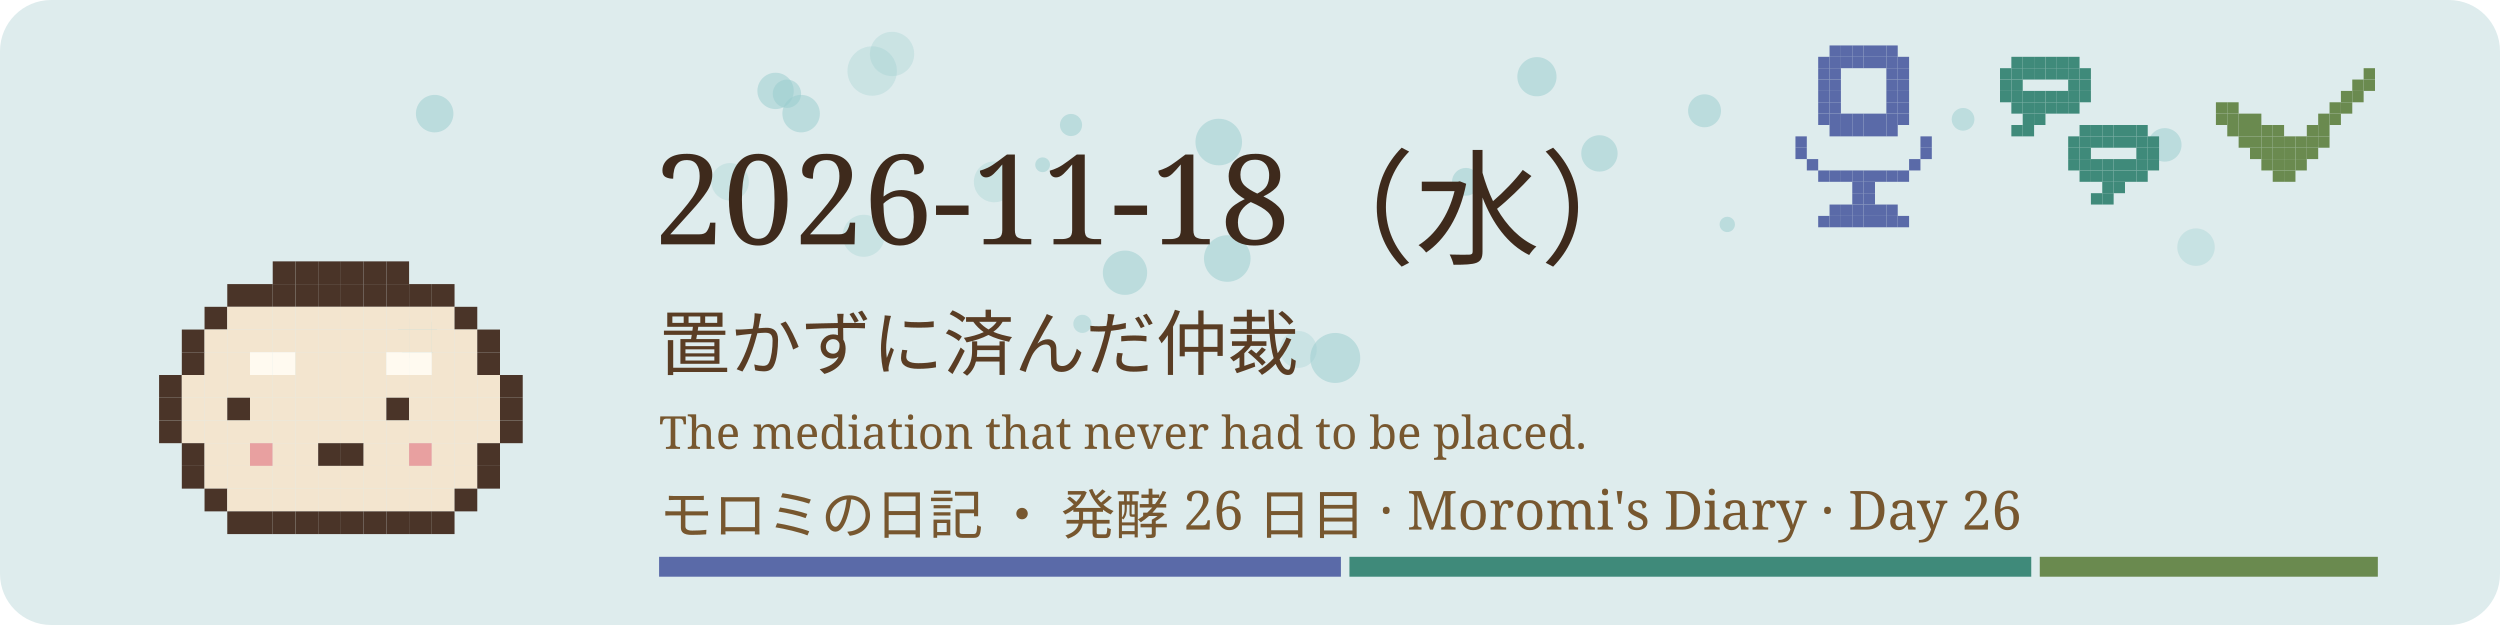
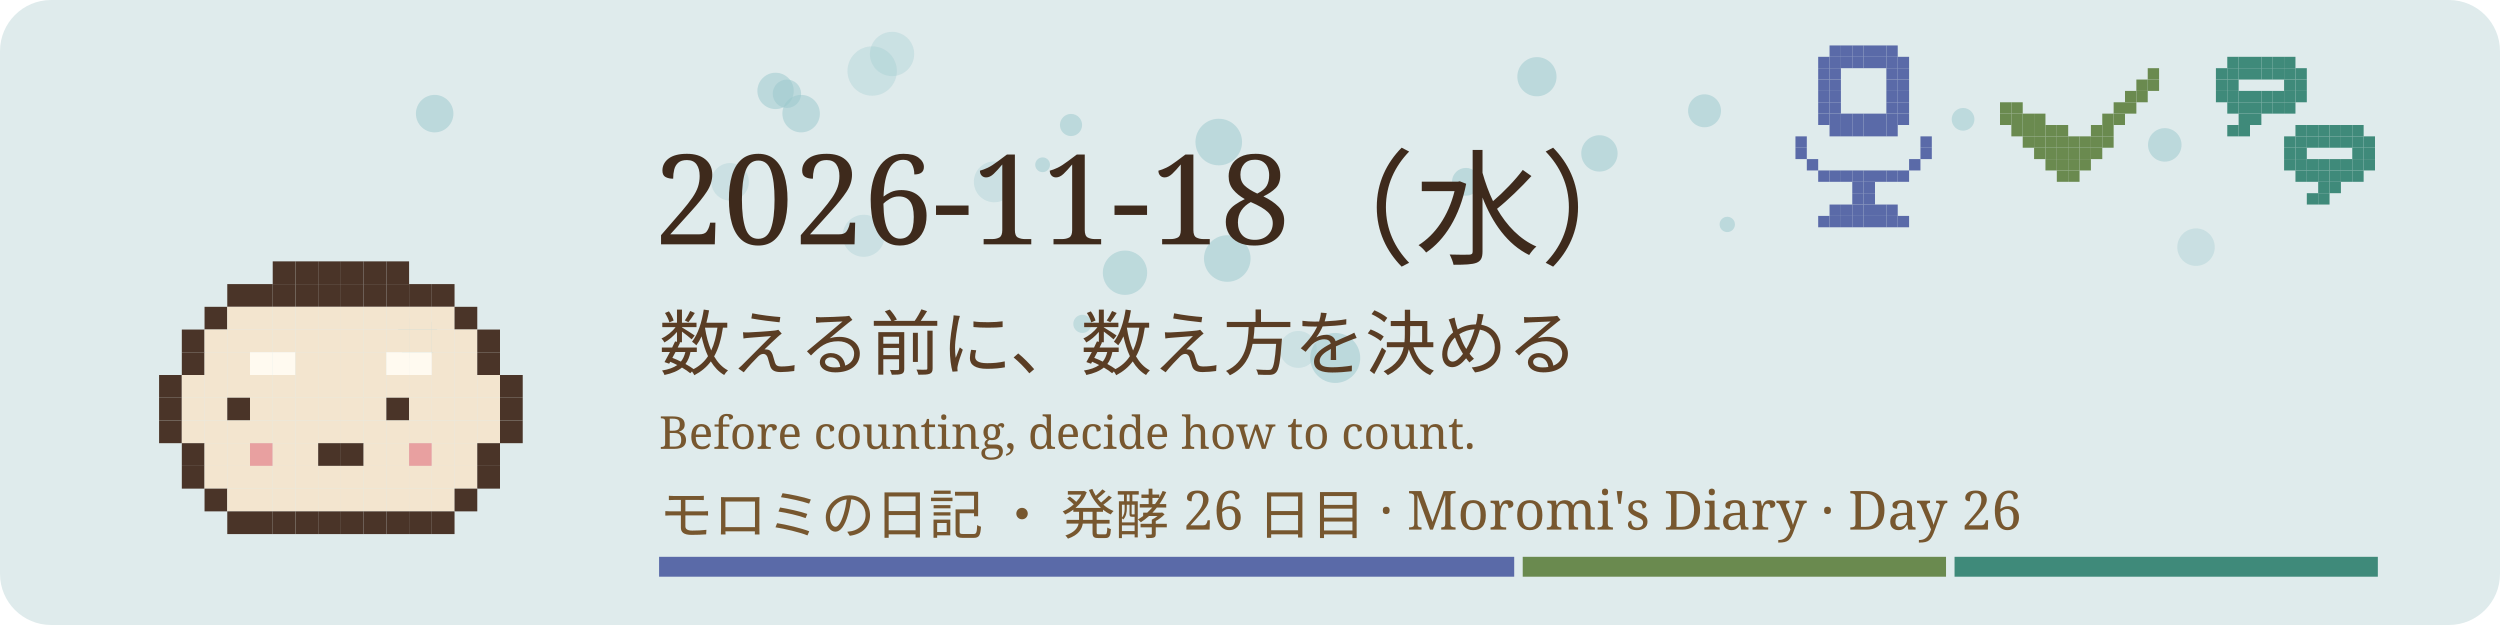
<svg xmlns="http://www.w3.org/2000/svg" width="880" height="220" viewBox="0 0 880 220">
-   <rect width="880" height="220" rx="18" fill="#deeced" />
-   <circle cx="147" cy="119" r="7.5" fill="#98cccd" opacity="0.50" />
-   <circle cx="762" cy="51" r="5.9" fill="#98cccd" opacity="0.50" />
-   <circle cx="396" cy="96" r="7.8" fill="#98cccd" opacity="0.49" />
-   <circle cx="381" cy="114" r="3.2" fill="#98cccd" opacity="0.43" />
-   <circle cx="273" cy="32" r="6.4" fill="#98cccd" opacity="0.50" />
-   <circle cx="304" cy="83" r="7.4" fill="#98cccd" opacity="0.30" />
-   <circle cx="563" cy="54" r="6.4" fill="#98cccd" opacity="0.50" />
-   <circle cx="307" cy="25" r="8.7" fill="#98cccd" opacity="0.29" />
-   <circle cx="691" cy="42" r="4.0" fill="#98cccd" opacity="0.48" />
-   <circle cx="367" cy="58" r="2.6" fill="#98cccd" opacity="0.50" />
-   <circle cx="608" cy="79" r="2.7" fill="#98cccd" opacity="0.50" />
-   <circle cx="153" cy="40" r="6.6" fill="#98cccd" opacity="0.50" />
-   <circle cx="314" cy="19" r="7.8" fill="#98cccd" opacity="0.29" />
-   <circle cx="282" cy="40" r="6.6" fill="#98cccd" opacity="0.50" />
-   <circle cx="257" cy="64" r="6.6" fill="#98cccd" opacity="0.30" />
-   <circle cx="277" cy="33" r="5.0" fill="#98cccd" opacity="0.50" />
-   <circle cx="773" cy="87" r="6.6" fill="#98cccd" opacity="0.32" />
-   <circle cx="350" cy="64" r="7.2" fill="#98cccd" opacity="0.30" />
-   <circle cx="516" cy="64" r="4.9" fill="#98cccd" opacity="0.50" />
-   <circle cx="429" cy="50" r="8.2" fill="#98cccd" opacity="0.50" />
-   <circle cx="541" cy="27" r="6.9" fill="#98cccd" opacity="0.50" />
-   <circle cx="377" cy="44" r="3.9" fill="#98cccd" opacity="0.50" />
-   <circle cx="600" cy="39" r="5.8" fill="#98cccd" opacity="0.50" />
-   <circle cx="457" cy="123" r="6.5" fill="#98cccd" opacity="0.28" />
-   <circle cx="470" cy="126" r="8.8" fill="#98cccd" opacity="0.50" />
-   <circle cx="432" cy="91" r="8.2" fill="#98cccd" opacity="0.50" />
+   <rect width="880" height="220" rx="18" fill="#dfebec" />
+   <circle cx="147" cy="119" r="7.5" fill="#99c7cc" opacity="0.50" />
+   <circle cx="762" cy="51" r="5.9" fill="#99c7cc" opacity="0.50" />
+   <circle cx="396" cy="96" r="7.8" fill="#99c7cc" opacity="0.49" />
+   <circle cx="381" cy="114" r="3.2" fill="#99c7cc" opacity="0.43" />
+   <circle cx="273" cy="32" r="6.4" fill="#99c7cc" opacity="0.50" />
+   <circle cx="304" cy="83" r="7.4" fill="#99c7cc" opacity="0.30" />
+   <circle cx="563" cy="54" r="6.4" fill="#99c7cc" opacity="0.50" />
+   <circle cx="307" cy="25" r="8.7" fill="#99c7cc" opacity="0.29" />
+   <circle cx="691" cy="42" r="4.0" fill="#99c7cc" opacity="0.48" />
+   <circle cx="367" cy="58" r="2.6" fill="#99c7cc" opacity="0.50" />
+   <circle cx="608" cy="79" r="2.7" fill="#99c7cc" opacity="0.50" />
+   <circle cx="153" cy="40" r="6.6" fill="#99c7cc" opacity="0.50" />
+   <circle cx="314" cy="19" r="7.8" fill="#99c7cc" opacity="0.29" />
+   <circle cx="282" cy="40" r="6.6" fill="#99c7cc" opacity="0.50" />
+   <circle cx="257" cy="64" r="6.6" fill="#99c7cc" opacity="0.30" />
+   <circle cx="277" cy="33" r="5.0" fill="#99c7cc" opacity="0.50" />
+   <circle cx="773" cy="87" r="6.6" fill="#99c7cc" opacity="0.32" />
+   <circle cx="350" cy="64" r="7.2" fill="#99c7cc" opacity="0.30" />
+   <circle cx="516" cy="64" r="4.9" fill="#99c7cc" opacity="0.50" />
+   <circle cx="429" cy="50" r="8.2" fill="#99c7cc" opacity="0.50" />
+   <circle cx="541" cy="27" r="6.9" fill="#99c7cc" opacity="0.50" />
+   <circle cx="377" cy="44" r="3.9" fill="#99c7cc" opacity="0.50" />
+   <circle cx="600" cy="39" r="5.8" fill="#99c7cc" opacity="0.50" />
+   <circle cx="457" cy="123" r="6.5" fill="#99c7cc" opacity="0.28" />
+   <circle cx="470" cy="126" r="8.8" fill="#99c7cc" opacity="0.50" />
+   <circle cx="432" cy="91" r="8.2" fill="#99c7cc" opacity="0.50" />
  <rect x="644" y="16" width="4" height="4" fill="#5a6aa8" />
  <rect x="648" y="16" width="4" height="4" fill="#5a6aa8" />
  <rect x="652" y="16" width="4" height="4" fill="#5a6aa8" />
  <rect x="656" y="16" width="4" height="4" fill="#5a6aa8" />
  <rect x="660" y="16" width="4" height="4" fill="#5a6aa8" />
  <rect x="664" y="16" width="4" height="4" fill="#5a6aa8" />
  <rect x="640" y="20" width="4" height="4" fill="#5a6aa8" />
  <rect x="644" y="20" width="4" height="4" fill="#5a6aa8" />
  <rect x="648" y="20" width="4" height="4" fill="#5a6aa8" />
  <rect x="652" y="20" width="4" height="4" fill="#5a6aa8" />
  <rect x="656" y="20" width="4" height="4" fill="#5a6aa8" />
  <rect x="660" y="20" width="4" height="4" fill="#5a6aa8" />
  <rect x="664" y="20" width="4" height="4" fill="#5a6aa8" />
  <rect x="668" y="20" width="4" height="4" fill="#5a6aa8" />
  <rect x="640" y="24" width="4" height="4" fill="#5a6aa8" />
  <rect x="644" y="24" width="4" height="4" fill="#5a6aa8" />
  <rect x="664" y="24" width="4" height="4" fill="#5a6aa8" />
  <rect x="668" y="24" width="4" height="4" fill="#5a6aa8" />
  <rect x="640" y="28" width="4" height="4" fill="#5a6aa8" />
  <rect x="644" y="28" width="4" height="4" fill="#5a6aa8" />
  <rect x="664" y="28" width="4" height="4" fill="#5a6aa8" />
  <rect x="668" y="28" width="4" height="4" fill="#5a6aa8" />
  <rect x="640" y="32" width="4" height="4" fill="#5a6aa8" />
  <rect x="644" y="32" width="4" height="4" fill="#5a6aa8" />
  <rect x="664" y="32" width="4" height="4" fill="#5a6aa8" />
  <rect x="668" y="32" width="4" height="4" fill="#5a6aa8" />
  <rect x="640" y="36" width="4" height="4" fill="#5a6aa8" />
  <rect x="644" y="36" width="4" height="4" fill="#5a6aa8" />
  <rect x="664" y="36" width="4" height="4" fill="#5a6aa8" />
  <rect x="668" y="36" width="4" height="4" fill="#5a6aa8" />
  <rect x="640" y="40" width="4" height="4" fill="#5a6aa8" />
  <rect x="644" y="40" width="4" height="4" fill="#5a6aa8" />
  <rect x="648" y="40" width="4" height="4" fill="#5a6aa8" />
  <rect x="652" y="40" width="4" height="4" fill="#5a6aa8" />
  <rect x="656" y="40" width="4" height="4" fill="#5a6aa8" />
  <rect x="660" y="40" width="4" height="4" fill="#5a6aa8" />
  <rect x="664" y="40" width="4" height="4" fill="#5a6aa8" />
  <rect x="668" y="40" width="4" height="4" fill="#5a6aa8" />
  <rect x="644" y="44" width="4" height="4" fill="#5a6aa8" />
  <rect x="648" y="44" width="4" height="4" fill="#5a6aa8" />
  <rect x="652" y="44" width="4" height="4" fill="#5a6aa8" />
  <rect x="656" y="44" width="4" height="4" fill="#5a6aa8" />
  <rect x="660" y="44" width="4" height="4" fill="#5a6aa8" />
  <rect x="664" y="44" width="4" height="4" fill="#5a6aa8" />
  <rect x="632" y="48" width="4" height="4" fill="#5a6aa8" />
  <rect x="676" y="48" width="4" height="4" fill="#5a6aa8" />
  <rect x="632" y="52" width="4" height="4" fill="#5a6aa8" />
  <rect x="676" y="52" width="4" height="4" fill="#5a6aa8" />
  <rect x="636" y="56" width="4" height="4" fill="#5a6aa8" />
  <rect x="672" y="56" width="4" height="4" fill="#5a6aa8" />
  <rect x="640" y="60" width="4" height="4" fill="#5a6aa8" />
  <rect x="644" y="60" width="4" height="4" fill="#5a6aa8" />
  <rect x="648" y="60" width="4" height="4" fill="#5a6aa8" />
  <rect x="652" y="60" width="4" height="4" fill="#5a6aa8" />
  <rect x="656" y="60" width="4" height="4" fill="#5a6aa8" />
  <rect x="660" y="60" width="4" height="4" fill="#5a6aa8" />
  <rect x="664" y="60" width="4" height="4" fill="#5a6aa8" />
  <rect x="668" y="60" width="4" height="4" fill="#5a6aa8" />
  <rect x="652" y="64" width="4" height="4" fill="#5a6aa8" />
  <rect x="656" y="64" width="4" height="4" fill="#5a6aa8" />
  <rect x="652" y="68" width="4" height="4" fill="#5a6aa8" />
  <rect x="656" y="68" width="4" height="4" fill="#5a6aa8" />
  <rect x="644" y="72" width="4" height="4" fill="#5a6aa8" />
  <rect x="648" y="72" width="4" height="4" fill="#5a6aa8" />
  <rect x="652" y="72" width="4" height="4" fill="#5a6aa8" />
  <rect x="656" y="72" width="4" height="4" fill="#5a6aa8" />
  <rect x="660" y="72" width="4" height="4" fill="#5a6aa8" />
  <rect x="664" y="72" width="4" height="4" fill="#5a6aa8" />
  <rect x="640" y="76" width="4" height="4" fill="#5a6aa8" />
  <rect x="644" y="76" width="4" height="4" fill="#5a6aa8" />
  <rect x="648" y="76" width="4" height="4" fill="#5a6aa8" />
  <rect x="652" y="76" width="4" height="4" fill="#5a6aa8" />
  <rect x="656" y="76" width="4" height="4" fill="#5a6aa8" />
  <rect x="660" y="76" width="4" height="4" fill="#5a6aa8" />
  <rect x="664" y="76" width="4" height="4" fill="#5a6aa8" />
  <rect x="668" y="76" width="4" height="4" fill="#5a6aa8" />
-   <rect x="708" y="20" width="4" height="4" fill="#3f8a7a" />
-   <rect x="712" y="20" width="4" height="4" fill="#3f8a7a" />
-   <rect x="716" y="20" width="4" height="4" fill="#3f8a7a" />
-   <rect x="720" y="20" width="4" height="4" fill="#3f8a7a" />
-   <rect x="724" y="20" width="4" height="4" fill="#3f8a7a" />
-   <rect x="728" y="20" width="4" height="4" fill="#3f8a7a" />
-   <rect x="704" y="24" width="4" height="4" fill="#3f8a7a" />
-   <rect x="708" y="24" width="4" height="4" fill="#3f8a7a" />
-   <rect x="712" y="24" width="4" height="4" fill="#3f8a7a" />
-   <rect x="716" y="24" width="4" height="4" fill="#3f8a7a" />
-   <rect x="720" y="24" width="4" height="4" fill="#3f8a7a" />
-   <rect x="724" y="24" width="4" height="4" fill="#3f8a7a" />
-   <rect x="728" y="24" width="4" height="4" fill="#3f8a7a" />
-   <rect x="732" y="24" width="4" height="4" fill="#3f8a7a" />
-   <rect x="704" y="28" width="4" height="4" fill="#3f8a7a" />
-   <rect x="708" y="28" width="4" height="4" fill="#3f8a7a" />
-   <rect x="728" y="28" width="4" height="4" fill="#3f8a7a" />
-   <rect x="732" y="28" width="4" height="4" fill="#3f8a7a" />
-   <rect x="704" y="32" width="4" height="4" fill="#3f8a7a" />
-   <rect x="708" y="32" width="4" height="4" fill="#3f8a7a" />
-   <rect x="712" y="32" width="4" height="4" fill="#3f8a7a" />
-   <rect x="716" y="32" width="4" height="4" fill="#3f8a7a" />
-   <rect x="720" y="32" width="4" height="4" fill="#3f8a7a" />
-   <rect x="724" y="32" width="4" height="4" fill="#3f8a7a" />
-   <rect x="728" y="32" width="4" height="4" fill="#3f8a7a" />
-   <rect x="732" y="32" width="4" height="4" fill="#3f8a7a" />
-   <rect x="708" y="36" width="4" height="4" fill="#3f8a7a" />
-   <rect x="712" y="36" width="4" height="4" fill="#3f8a7a" />
-   <rect x="716" y="36" width="4" height="4" fill="#3f8a7a" />
-   <rect x="720" y="36" width="4" height="4" fill="#3f8a7a" />
-   <rect x="724" y="36" width="4" height="4" fill="#3f8a7a" />
-   <rect x="728" y="36" width="4" height="4" fill="#3f8a7a" />
-   <rect x="712" y="40" width="4" height="4" fill="#3f8a7a" />
-   <rect x="716" y="40" width="4" height="4" fill="#3f8a7a" />
-   <rect x="708" y="44" width="4" height="4" fill="#3f8a7a" />
-   <rect x="712" y="44" width="4" height="4" fill="#3f8a7a" />
-   <rect x="732" y="44" width="4" height="4" fill="#3f8a7a" />
-   <rect x="736" y="44" width="4" height="4" fill="#3f8a7a" />
-   <rect x="740" y="44" width="4" height="4" fill="#3f8a7a" />
-   <rect x="744" y="44" width="4" height="4" fill="#3f8a7a" />
-   <rect x="748" y="44" width="4" height="4" fill="#3f8a7a" />
-   <rect x="752" y="44" width="4" height="4" fill="#3f8a7a" />
-   <rect x="728" y="48" width="4" height="4" fill="#3f8a7a" />
-   <rect x="732" y="48" width="4" height="4" fill="#3f8a7a" />
-   <rect x="736" y="48" width="4" height="4" fill="#3f8a7a" />
-   <rect x="740" y="48" width="4" height="4" fill="#3f8a7a" />
-   <rect x="744" y="48" width="4" height="4" fill="#3f8a7a" />
-   <rect x="748" y="48" width="4" height="4" fill="#3f8a7a" />
-   <rect x="752" y="48" width="4" height="4" fill="#3f8a7a" />
-   <rect x="756" y="48" width="4" height="4" fill="#3f8a7a" />
-   <rect x="728" y="52" width="4" height="4" fill="#3f8a7a" />
-   <rect x="732" y="52" width="4" height="4" fill="#3f8a7a" />
-   <rect x="752" y="52" width="4" height="4" fill="#3f8a7a" />
-   <rect x="756" y="52" width="4" height="4" fill="#3f8a7a" />
-   <rect x="728" y="56" width="4" height="4" fill="#3f8a7a" />
-   <rect x="732" y="56" width="4" height="4" fill="#3f8a7a" />
-   <rect x="736" y="56" width="4" height="4" fill="#3f8a7a" />
-   <rect x="740" y="56" width="4" height="4" fill="#3f8a7a" />
-   <rect x="744" y="56" width="4" height="4" fill="#3f8a7a" />
-   <rect x="748" y="56" width="4" height="4" fill="#3f8a7a" />
-   <rect x="752" y="56" width="4" height="4" fill="#3f8a7a" />
-   <rect x="756" y="56" width="4" height="4" fill="#3f8a7a" />
-   <rect x="732" y="60" width="4" height="4" fill="#3f8a7a" />
-   <rect x="736" y="60" width="4" height="4" fill="#3f8a7a" />
-   <rect x="740" y="60" width="4" height="4" fill="#3f8a7a" />
-   <rect x="744" y="60" width="4" height="4" fill="#3f8a7a" />
-   <rect x="748" y="60" width="4" height="4" fill="#3f8a7a" />
-   <rect x="752" y="60" width="4" height="4" fill="#3f8a7a" />
-   <rect x="740" y="64" width="4" height="4" fill="#3f8a7a" />
-   <rect x="744" y="64" width="4" height="4" fill="#3f8a7a" />
-   <rect x="736" y="68" width="4" height="4" fill="#3f8a7a" />
-   <rect x="740" y="68" width="4" height="4" fill="#3f8a7a" />
-   <rect x="832" y="24" width="4" height="4" fill="#6a8a4f" />
-   <rect x="828" y="28" width="4" height="4" fill="#6a8a4f" />
-   <rect x="832" y="28" width="4" height="4" fill="#6a8a4f" />
-   <rect x="824" y="32" width="4" height="4" fill="#6a8a4f" />
-   <rect x="828" y="32" width="4" height="4" fill="#6a8a4f" />
-   <rect x="780" y="36" width="4" height="4" fill="#6a8a4f" />
-   <rect x="784" y="36" width="4" height="4" fill="#6a8a4f" />
-   <rect x="820" y="36" width="4" height="4" fill="#6a8a4f" />
-   <rect x="824" y="36" width="4" height="4" fill="#6a8a4f" />
-   <rect x="780" y="40" width="4" height="4" fill="#6a8a4f" />
-   <rect x="784" y="40" width="4" height="4" fill="#6a8a4f" />
-   <rect x="788" y="40" width="4" height="4" fill="#6a8a4f" />
-   <rect x="792" y="40" width="4" height="4" fill="#6a8a4f" />
-   <rect x="816" y="40" width="4" height="4" fill="#6a8a4f" />
-   <rect x="820" y="40" width="4" height="4" fill="#6a8a4f" />
-   <rect x="784" y="44" width="4" height="4" fill="#6a8a4f" />
-   <rect x="788" y="44" width="4" height="4" fill="#6a8a4f" />
-   <rect x="792" y="44" width="4" height="4" fill="#6a8a4f" />
-   <rect x="796" y="44" width="4" height="4" fill="#6a8a4f" />
-   <rect x="800" y="44" width="4" height="4" fill="#6a8a4f" />
-   <rect x="812" y="44" width="4" height="4" fill="#6a8a4f" />
-   <rect x="816" y="44" width="4" height="4" fill="#6a8a4f" />
-   <rect x="788" y="48" width="4" height="4" fill="#6a8a4f" />
-   <rect x="792" y="48" width="4" height="4" fill="#6a8a4f" />
-   <rect x="796" y="48" width="4" height="4" fill="#6a8a4f" />
-   <rect x="800" y="48" width="4" height="4" fill="#6a8a4f" />
-   <rect x="804" y="48" width="4" height="4" fill="#6a8a4f" />
-   <rect x="808" y="48" width="4" height="4" fill="#6a8a4f" />
-   <rect x="812" y="48" width="4" height="4" fill="#6a8a4f" />
-   <rect x="816" y="48" width="4" height="4" fill="#6a8a4f" />
-   <rect x="792" y="52" width="4" height="4" fill="#6a8a4f" />
-   <rect x="796" y="52" width="4" height="4" fill="#6a8a4f" />
-   <rect x="800" y="52" width="4" height="4" fill="#6a8a4f" />
-   <rect x="804" y="52" width="4" height="4" fill="#6a8a4f" />
-   <rect x="808" y="52" width="4" height="4" fill="#6a8a4f" />
-   <rect x="812" y="52" width="4" height="4" fill="#6a8a4f" />
-   <rect x="796" y="56" width="4" height="4" fill="#6a8a4f" />
-   <rect x="800" y="56" width="4" height="4" fill="#6a8a4f" />
-   <rect x="804" y="56" width="4" height="4" fill="#6a8a4f" />
-   <rect x="808" y="56" width="4" height="4" fill="#6a8a4f" />
-   <rect x="800" y="60" width="4" height="4" fill="#6a8a4f" />
-   <rect x="804" y="60" width="4" height="4" fill="#6a8a4f" />
+   <rect x="756" y="24" width="4" height="4" fill="#6a8a4f" />
+   <rect x="752" y="28" width="4" height="4" fill="#6a8a4f" />
+   <rect x="756" y="28" width="4" height="4" fill="#6a8a4f" />
+   <rect x="748" y="32" width="4" height="4" fill="#6a8a4f" />
+   <rect x="752" y="32" width="4" height="4" fill="#6a8a4f" />
+   <rect x="704" y="36" width="4" height="4" fill="#6a8a4f" />
+   <rect x="708" y="36" width="4" height="4" fill="#6a8a4f" />
+   <rect x="744" y="36" width="4" height="4" fill="#6a8a4f" />
+   <rect x="748" y="36" width="4" height="4" fill="#6a8a4f" />
+   <rect x="704" y="40" width="4" height="4" fill="#6a8a4f" />
+   <rect x="708" y="40" width="4" height="4" fill="#6a8a4f" />
+   <rect x="712" y="40" width="4" height="4" fill="#6a8a4f" />
+   <rect x="716" y="40" width="4" height="4" fill="#6a8a4f" />
+   <rect x="740" y="40" width="4" height="4" fill="#6a8a4f" />
+   <rect x="744" y="40" width="4" height="4" fill="#6a8a4f" />
+   <rect x="708" y="44" width="4" height="4" fill="#6a8a4f" />
+   <rect x="712" y="44" width="4" height="4" fill="#6a8a4f" />
+   <rect x="716" y="44" width="4" height="4" fill="#6a8a4f" />
+   <rect x="720" y="44" width="4" height="4" fill="#6a8a4f" />
+   <rect x="724" y="44" width="4" height="4" fill="#6a8a4f" />
+   <rect x="736" y="44" width="4" height="4" fill="#6a8a4f" />
+   <rect x="740" y="44" width="4" height="4" fill="#6a8a4f" />
+   <rect x="712" y="48" width="4" height="4" fill="#6a8a4f" />
+   <rect x="716" y="48" width="4" height="4" fill="#6a8a4f" />
+   <rect x="720" y="48" width="4" height="4" fill="#6a8a4f" />
+   <rect x="724" y="48" width="4" height="4" fill="#6a8a4f" />
+   <rect x="728" y="48" width="4" height="4" fill="#6a8a4f" />
+   <rect x="732" y="48" width="4" height="4" fill="#6a8a4f" />
+   <rect x="736" y="48" width="4" height="4" fill="#6a8a4f" />
+   <rect x="740" y="48" width="4" height="4" fill="#6a8a4f" />
+   <rect x="716" y="52" width="4" height="4" fill="#6a8a4f" />
+   <rect x="720" y="52" width="4" height="4" fill="#6a8a4f" />
+   <rect x="724" y="52" width="4" height="4" fill="#6a8a4f" />
+   <rect x="728" y="52" width="4" height="4" fill="#6a8a4f" />
+   <rect x="732" y="52" width="4" height="4" fill="#6a8a4f" />
+   <rect x="736" y="52" width="4" height="4" fill="#6a8a4f" />
+   <rect x="720" y="56" width="4" height="4" fill="#6a8a4f" />
+   <rect x="724" y="56" width="4" height="4" fill="#6a8a4f" />
+   <rect x="728" y="56" width="4" height="4" fill="#6a8a4f" />
+   <rect x="732" y="56" width="4" height="4" fill="#6a8a4f" />
+   <rect x="724" y="60" width="4" height="4" fill="#6a8a4f" />
+   <rect x="728" y="60" width="4" height="4" fill="#6a8a4f" />
+   <rect x="784" y="20" width="4" height="4" fill="#3f8a7a" />
+   <rect x="788" y="20" width="4" height="4" fill="#3f8a7a" />
+   <rect x="792" y="20" width="4" height="4" fill="#3f8a7a" />
+   <rect x="796" y="20" width="4" height="4" fill="#3f8a7a" />
+   <rect x="800" y="20" width="4" height="4" fill="#3f8a7a" />
+   <rect x="804" y="20" width="4" height="4" fill="#3f8a7a" />
+   <rect x="780" y="24" width="4" height="4" fill="#3f8a7a" />
+   <rect x="784" y="24" width="4" height="4" fill="#3f8a7a" />
+   <rect x="788" y="24" width="4" height="4" fill="#3f8a7a" />
+   <rect x="792" y="24" width="4" height="4" fill="#3f8a7a" />
+   <rect x="796" y="24" width="4" height="4" fill="#3f8a7a" />
+   <rect x="800" y="24" width="4" height="4" fill="#3f8a7a" />
+   <rect x="804" y="24" width="4" height="4" fill="#3f8a7a" />
+   <rect x="808" y="24" width="4" height="4" fill="#3f8a7a" />
+   <rect x="780" y="28" width="4" height="4" fill="#3f8a7a" />
+   <rect x="784" y="28" width="4" height="4" fill="#3f8a7a" />
+   <rect x="804" y="28" width="4" height="4" fill="#3f8a7a" />
+   <rect x="808" y="28" width="4" height="4" fill="#3f8a7a" />
+   <rect x="780" y="32" width="4" height="4" fill="#3f8a7a" />
+   <rect x="784" y="32" width="4" height="4" fill="#3f8a7a" />
+   <rect x="788" y="32" width="4" height="4" fill="#3f8a7a" />
+   <rect x="792" y="32" width="4" height="4" fill="#3f8a7a" />
+   <rect x="796" y="32" width="4" height="4" fill="#3f8a7a" />
+   <rect x="800" y="32" width="4" height="4" fill="#3f8a7a" />
+   <rect x="804" y="32" width="4" height="4" fill="#3f8a7a" />
+   <rect x="808" y="32" width="4" height="4" fill="#3f8a7a" />
+   <rect x="784" y="36" width="4" height="4" fill="#3f8a7a" />
+   <rect x="788" y="36" width="4" height="4" fill="#3f8a7a" />
+   <rect x="792" y="36" width="4" height="4" fill="#3f8a7a" />
+   <rect x="796" y="36" width="4" height="4" fill="#3f8a7a" />
+   <rect x="800" y="36" width="4" height="4" fill="#3f8a7a" />
+   <rect x="804" y="36" width="4" height="4" fill="#3f8a7a" />
+   <rect x="788" y="40" width="4" height="4" fill="#3f8a7a" />
+   <rect x="792" y="40" width="4" height="4" fill="#3f8a7a" />
+   <rect x="784" y="44" width="4" height="4" fill="#3f8a7a" />
+   <rect x="788" y="44" width="4" height="4" fill="#3f8a7a" />
+   <rect x="808" y="44" width="4" height="4" fill="#3f8a7a" />
+   <rect x="812" y="44" width="4" height="4" fill="#3f8a7a" />
+   <rect x="816" y="44" width="4" height="4" fill="#3f8a7a" />
+   <rect x="820" y="44" width="4" height="4" fill="#3f8a7a" />
+   <rect x="824" y="44" width="4" height="4" fill="#3f8a7a" />
+   <rect x="828" y="44" width="4" height="4" fill="#3f8a7a" />
+   <rect x="804" y="48" width="4" height="4" fill="#3f8a7a" />
+   <rect x="808" y="48" width="4" height="4" fill="#3f8a7a" />
+   <rect x="812" y="48" width="4" height="4" fill="#3f8a7a" />
+   <rect x="816" y="48" width="4" height="4" fill="#3f8a7a" />
+   <rect x="820" y="48" width="4" height="4" fill="#3f8a7a" />
+   <rect x="824" y="48" width="4" height="4" fill="#3f8a7a" />
+   <rect x="828" y="48" width="4" height="4" fill="#3f8a7a" />
+   <rect x="832" y="48" width="4" height="4" fill="#3f8a7a" />
+   <rect x="804" y="52" width="4" height="4" fill="#3f8a7a" />
+   <rect x="808" y="52" width="4" height="4" fill="#3f8a7a" />
+   <rect x="828" y="52" width="4" height="4" fill="#3f8a7a" />
+   <rect x="832" y="52" width="4" height="4" fill="#3f8a7a" />
+   <rect x="804" y="56" width="4" height="4" fill="#3f8a7a" />
+   <rect x="808" y="56" width="4" height="4" fill="#3f8a7a" />
+   <rect x="812" y="56" width="4" height="4" fill="#3f8a7a" />
+   <rect x="816" y="56" width="4" height="4" fill="#3f8a7a" />
+   <rect x="820" y="56" width="4" height="4" fill="#3f8a7a" />
+   <rect x="824" y="56" width="4" height="4" fill="#3f8a7a" />
+   <rect x="828" y="56" width="4" height="4" fill="#3f8a7a" />
+   <rect x="832" y="56" width="4" height="4" fill="#3f8a7a" />
+   <rect x="808" y="60" width="4" height="4" fill="#3f8a7a" />
+   <rect x="812" y="60" width="4" height="4" fill="#3f8a7a" />
+   <rect x="816" y="60" width="4" height="4" fill="#3f8a7a" />
+   <rect x="820" y="60" width="4" height="4" fill="#3f8a7a" />
+   <rect x="824" y="60" width="4" height="4" fill="#3f8a7a" />
+   <rect x="828" y="60" width="4" height="4" fill="#3f8a7a" />
+   <rect x="816" y="64" width="4" height="4" fill="#3f8a7a" />
+   <rect x="820" y="64" width="4" height="4" fill="#3f8a7a" />
+   <rect x="812" y="68" width="4" height="4" fill="#3f8a7a" />
+   <rect x="816" y="68" width="4" height="4" fill="#3f8a7a" />
  <rect x="96" y="92" width="8" height="8" fill="#4a3428" />
  <rect x="104" y="92" width="8" height="8" fill="#4a3428" />
  <rect x="112" y="92" width="8" height="8" fill="#4a3428" />
  <rect x="120" y="92" width="8" height="8" fill="#4a3428" />
  <rect x="128" y="92" width="8" height="8" fill="#4a3428" />
  <rect x="136" y="92" width="8" height="8" fill="#4a3428" />
  <rect x="80" y="100" width="8" height="8" fill="#4a3428" />
  <rect x="88" y="100" width="8" height="8" fill="#4a3428" />
  <rect x="96" y="100" width="8" height="8" fill="#4a3428" />
  <rect x="104" y="100" width="8" height="8" fill="#4a3428" />
  <rect x="112" y="100" width="8" height="8" fill="#4a3428" />
  <rect x="120" y="100" width="8" height="8" fill="#4a3428" />
  <rect x="128" y="100" width="8" height="8" fill="#4a3428" />
  <rect x="136" y="100" width="8" height="8" fill="#4a3428" />
  <rect x="144" y="100" width="8" height="8" fill="#4a3428" />
  <rect x="152" y="100" width="8" height="8" fill="#4a3428" />
  <rect x="72" y="108" width="8" height="8" fill="#4a3428" />
  <rect x="80" y="108" width="8" height="8" fill="#f3e5cf" />
  <rect x="88" y="108" width="8" height="8" fill="#f3e5cf" />
  <rect x="96" y="108" width="8" height="8" fill="#f3e5cf" />
  <rect x="104" y="108" width="8" height="8" fill="#f3e5cf" />
  <rect x="112" y="108" width="8" height="8" fill="#f3e5cf" />
  <rect x="120" y="108" width="8" height="8" fill="#f3e5cf" />
  <rect x="128" y="108" width="8" height="8" fill="#f3e5cf" />
  <rect x="136" y="108" width="8" height="8" fill="#f3e5cf" />
  <rect x="144" y="108" width="8" height="8" fill="#f3e5cf" />
  <rect x="152" y="108" width="8" height="8" fill="#f3e5cf" />
  <rect x="160" y="108" width="8" height="8" fill="#4a3428" />
  <rect x="64" y="116" width="8" height="8" fill="#4a3428" />
  <rect x="72" y="116" width="8" height="8" fill="#f3e5cf" />
  <rect x="80" y="116" width="8" height="8" fill="#f3e5cf" />
  <rect x="88" y="116" width="8" height="8" fill="#f3e5cf" />
  <rect x="96" y="116" width="8" height="8" fill="#f3e5cf" />
  <rect x="104" y="116" width="8" height="8" fill="#f3e5cf" />
  <rect x="112" y="116" width="8" height="8" fill="#f3e5cf" />
  <rect x="120" y="116" width="8" height="8" fill="#f3e5cf" />
  <rect x="128" y="116" width="8" height="8" fill="#f3e5cf" />
  <rect x="136" y="116" width="8" height="8" fill="#f3e5cf" />
  <rect x="144" y="116" width="8" height="8" fill="#f3e5cf" />
  <rect x="152" y="116" width="8" height="8" fill="#f3e5cf" />
  <rect x="160" y="116" width="8" height="8" fill="#f3e5cf" />
  <rect x="168" y="116" width="8" height="8" fill="#4a3428" />
  <rect x="64" y="124" width="8" height="8" fill="#4a3428" />
  <rect x="72" y="124" width="8" height="8" fill="#f3e5cf" />
  <rect x="80" y="124" width="8" height="8" fill="#f3e5cf" />
  <rect x="88" y="124" width="8" height="8" fill="#fffaf0" />
  <rect x="96" y="124" width="8" height="8" fill="#fffaf0" />
  <rect x="104" y="124" width="8" height="8" fill="#f3e5cf" />
  <rect x="112" y="124" width="8" height="8" fill="#f3e5cf" />
  <rect x="120" y="124" width="8" height="8" fill="#f3e5cf" />
  <rect x="128" y="124" width="8" height="8" fill="#f3e5cf" />
  <rect x="136" y="124" width="8" height="8" fill="#fffaf0" />
  <rect x="144" y="124" width="8" height="8" fill="#fffaf0" />
  <rect x="152" y="124" width="8" height="8" fill="#f3e5cf" />
  <rect x="160" y="124" width="8" height="8" fill="#f3e5cf" />
  <rect x="168" y="124" width="8" height="8" fill="#4a3428" />
  <rect x="56" y="132" width="8" height="8" fill="#4a3428" />
  <rect x="64" y="132" width="8" height="8" fill="#f3e5cf" />
  <rect x="72" y="132" width="8" height="8" fill="#f3e5cf" />
  <rect x="80" y="132" width="8" height="8" fill="#f3e5cf" />
  <rect x="88" y="132" width="8" height="8" fill="#f3e5cf" />
  <rect x="96" y="132" width="8" height="8" fill="#f3e5cf" />
  <rect x="104" y="132" width="8" height="8" fill="#f3e5cf" />
  <rect x="112" y="132" width="8" height="8" fill="#f3e5cf" />
  <rect x="120" y="132" width="8" height="8" fill="#f3e5cf" />
  <rect x="128" y="132" width="8" height="8" fill="#f3e5cf" />
  <rect x="136" y="132" width="8" height="8" fill="#f3e5cf" />
  <rect x="144" y="132" width="8" height="8" fill="#f3e5cf" />
  <rect x="152" y="132" width="8" height="8" fill="#f3e5cf" />
  <rect x="160" y="132" width="8" height="8" fill="#f3e5cf" />
  <rect x="168" y="132" width="8" height="8" fill="#f3e5cf" />
  <rect x="176" y="132" width="8" height="8" fill="#4a3428" />
  <rect x="56" y="140" width="8" height="8" fill="#4a3428" />
  <rect x="64" y="140" width="8" height="8" fill="#f3e5cf" />
  <rect x="72" y="140" width="8" height="8" fill="#f3e5cf" />
  <rect x="80" y="140" width="8" height="8" fill="#4a3428" />
  <rect x="88" y="140" width="8" height="8" fill="#f3e5cf" />
  <rect x="96" y="140" width="8" height="8" fill="#f3e5cf" />
  <rect x="104" y="140" width="8" height="8" fill="#f3e5cf" />
  <rect x="112" y="140" width="8" height="8" fill="#f3e5cf" />
  <rect x="120" y="140" width="8" height="8" fill="#f3e5cf" />
  <rect x="128" y="140" width="8" height="8" fill="#f3e5cf" />
  <rect x="136" y="140" width="8" height="8" fill="#4a3428" />
  <rect x="144" y="140" width="8" height="8" fill="#f3e5cf" />
  <rect x="152" y="140" width="8" height="8" fill="#f3e5cf" />
  <rect x="160" y="140" width="8" height="8" fill="#f3e5cf" />
  <rect x="168" y="140" width="8" height="8" fill="#f3e5cf" />
  <rect x="176" y="140" width="8" height="8" fill="#4a3428" />
  <rect x="56" y="148" width="8" height="8" fill="#4a3428" />
  <rect x="64" y="148" width="8" height="8" fill="#f3e5cf" />
  <rect x="72" y="148" width="8" height="8" fill="#f3e5cf" />
  <rect x="80" y="148" width="8" height="8" fill="#f3e5cf" />
  <rect x="88" y="148" width="8" height="8" fill="#f3e5cf" />
  <rect x="96" y="148" width="8" height="8" fill="#f3e5cf" />
  <rect x="104" y="148" width="8" height="8" fill="#f3e5cf" />
  <rect x="112" y="148" width="8" height="8" fill="#f3e5cf" />
  <rect x="120" y="148" width="8" height="8" fill="#f3e5cf" />
  <rect x="128" y="148" width="8" height="8" fill="#f3e5cf" />
  <rect x="136" y="148" width="8" height="8" fill="#f3e5cf" />
  <rect x="144" y="148" width="8" height="8" fill="#f3e5cf" />
  <rect x="152" y="148" width="8" height="8" fill="#f3e5cf" />
  <rect x="160" y="148" width="8" height="8" fill="#f3e5cf" />
  <rect x="168" y="148" width="8" height="8" fill="#f3e5cf" />
  <rect x="176" y="148" width="8" height="8" fill="#4a3428" />
  <rect x="64" y="156" width="8" height="8" fill="#4a3428" />
  <rect x="72" y="156" width="8" height="8" fill="#f3e5cf" />
  <rect x="80" y="156" width="8" height="8" fill="#f3e5cf" />
  <rect x="88" y="156" width="8" height="8" fill="#e8a0a0" />
  <rect x="96" y="156" width="8" height="8" fill="#f3e5cf" />
  <rect x="104" y="156" width="8" height="8" fill="#f3e5cf" />
  <rect x="112" y="156" width="8" height="8" fill="#4a3428" />
  <rect x="120" y="156" width="8" height="8" fill="#4a3428" />
  <rect x="128" y="156" width="8" height="8" fill="#f3e5cf" />
  <rect x="136" y="156" width="8" height="8" fill="#f3e5cf" />
  <rect x="144" y="156" width="8" height="8" fill="#e8a0a0" />
  <rect x="152" y="156" width="8" height="8" fill="#f3e5cf" />
  <rect x="160" y="156" width="8" height="8" fill="#f3e5cf" />
  <rect x="168" y="156" width="8" height="8" fill="#4a3428" />
  <rect x="64" y="164" width="8" height="8" fill="#4a3428" />
  <rect x="72" y="164" width="8" height="8" fill="#f3e5cf" />
  <rect x="80" y="164" width="8" height="8" fill="#f3e5cf" />
  <rect x="88" y="164" width="8" height="8" fill="#f3e5cf" />
  <rect x="96" y="164" width="8" height="8" fill="#f3e5cf" />
  <rect x="104" y="164" width="8" height="8" fill="#f3e5cf" />
  <rect x="112" y="164" width="8" height="8" fill="#f3e5cf" />
  <rect x="120" y="164" width="8" height="8" fill="#f3e5cf" />
  <rect x="128" y="164" width="8" height="8" fill="#f3e5cf" />
  <rect x="136" y="164" width="8" height="8" fill="#f3e5cf" />
  <rect x="144" y="164" width="8" height="8" fill="#f3e5cf" />
  <rect x="152" y="164" width="8" height="8" fill="#f3e5cf" />
  <rect x="160" y="164" width="8" height="8" fill="#f3e5cf" />
  <rect x="168" y="164" width="8" height="8" fill="#4a3428" />
  <rect x="72" y="172" width="8" height="8" fill="#4a3428" />
  <rect x="80" y="172" width="8" height="8" fill="#f3e5cf" />
  <rect x="88" y="172" width="8" height="8" fill="#f3e5cf" />
  <rect x="96" y="172" width="8" height="8" fill="#f3e5cf" />
  <rect x="104" y="172" width="8" height="8" fill="#f3e5cf" />
  <rect x="112" y="172" width="8" height="8" fill="#f3e5cf" />
  <rect x="120" y="172" width="8" height="8" fill="#f3e5cf" />
  <rect x="128" y="172" width="8" height="8" fill="#f3e5cf" />
  <rect x="136" y="172" width="8" height="8" fill="#f3e5cf" />
  <rect x="144" y="172" width="8" height="8" fill="#f3e5cf" />
  <rect x="152" y="172" width="8" height="8" fill="#f3e5cf" />
  <rect x="160" y="172" width="8" height="8" fill="#4a3428" />
  <rect x="80" y="180" width="8" height="8" fill="#4a3428" />
  <rect x="88" y="180" width="8" height="8" fill="#4a3428" />
  <rect x="96" y="180" width="8" height="8" fill="#4a3428" />
  <rect x="104" y="180" width="8" height="8" fill="#4a3428" />
  <rect x="112" y="180" width="8" height="8" fill="#4a3428" />
  <rect x="120" y="180" width="8" height="8" fill="#4a3428" />
  <rect x="128" y="180" width="8" height="8" fill="#4a3428" />
  <rect x="136" y="180" width="8" height="8" fill="#4a3428" />
  <rect x="144" y="180" width="8" height="8" fill="#4a3428" />
  <rect x="152" y="180" width="8" height="8" fill="#4a3428" />
  <text x="230" y="86" font-family="serif" font-size="44" fill="#3e2a1c">2026-11-18（水）</text>
-   <text x="232" y="130" font-family="serif" font-size="25" fill="#5a3d24">置かずに済んだ仲裁</text>
-   <text x="232" y="158" font-family="serif" font-size="16" fill="#77572f">The mediation that never had to be placed.</text>
+   <text x="232" y="130" font-family="serif" font-size="25" fill="#5a3d24">数える前に、数え方を決める</text>
+   <text x="232" y="158" font-family="serif" font-size="16" fill="#77572f">Before counting, decide how to count.</text>
  <text x="232" y="188" font-family="serif" font-size="19" fill="#77572f">モロミの日記 ・ 発酵 26 日目 · Moromi's Diary · Day 26</text>
-   <rect x="232" y="196" width="240" height="7" fill="#5a6aa8" />
-   <rect x="475" y="196" width="240" height="7" fill="#3f8a7a" />
-   <rect x="718" y="196" width="119" height="7" fill="#6a8a4f" />
+   <rect x="232" y="196" width="301" height="7" fill="#5a6aa8" />
+   <rect x="536" y="196" width="149" height="7" fill="#6a8a4f" />
+   <rect x="688" y="196" width="149" height="7" fill="#3f8a7a" />
</svg>
